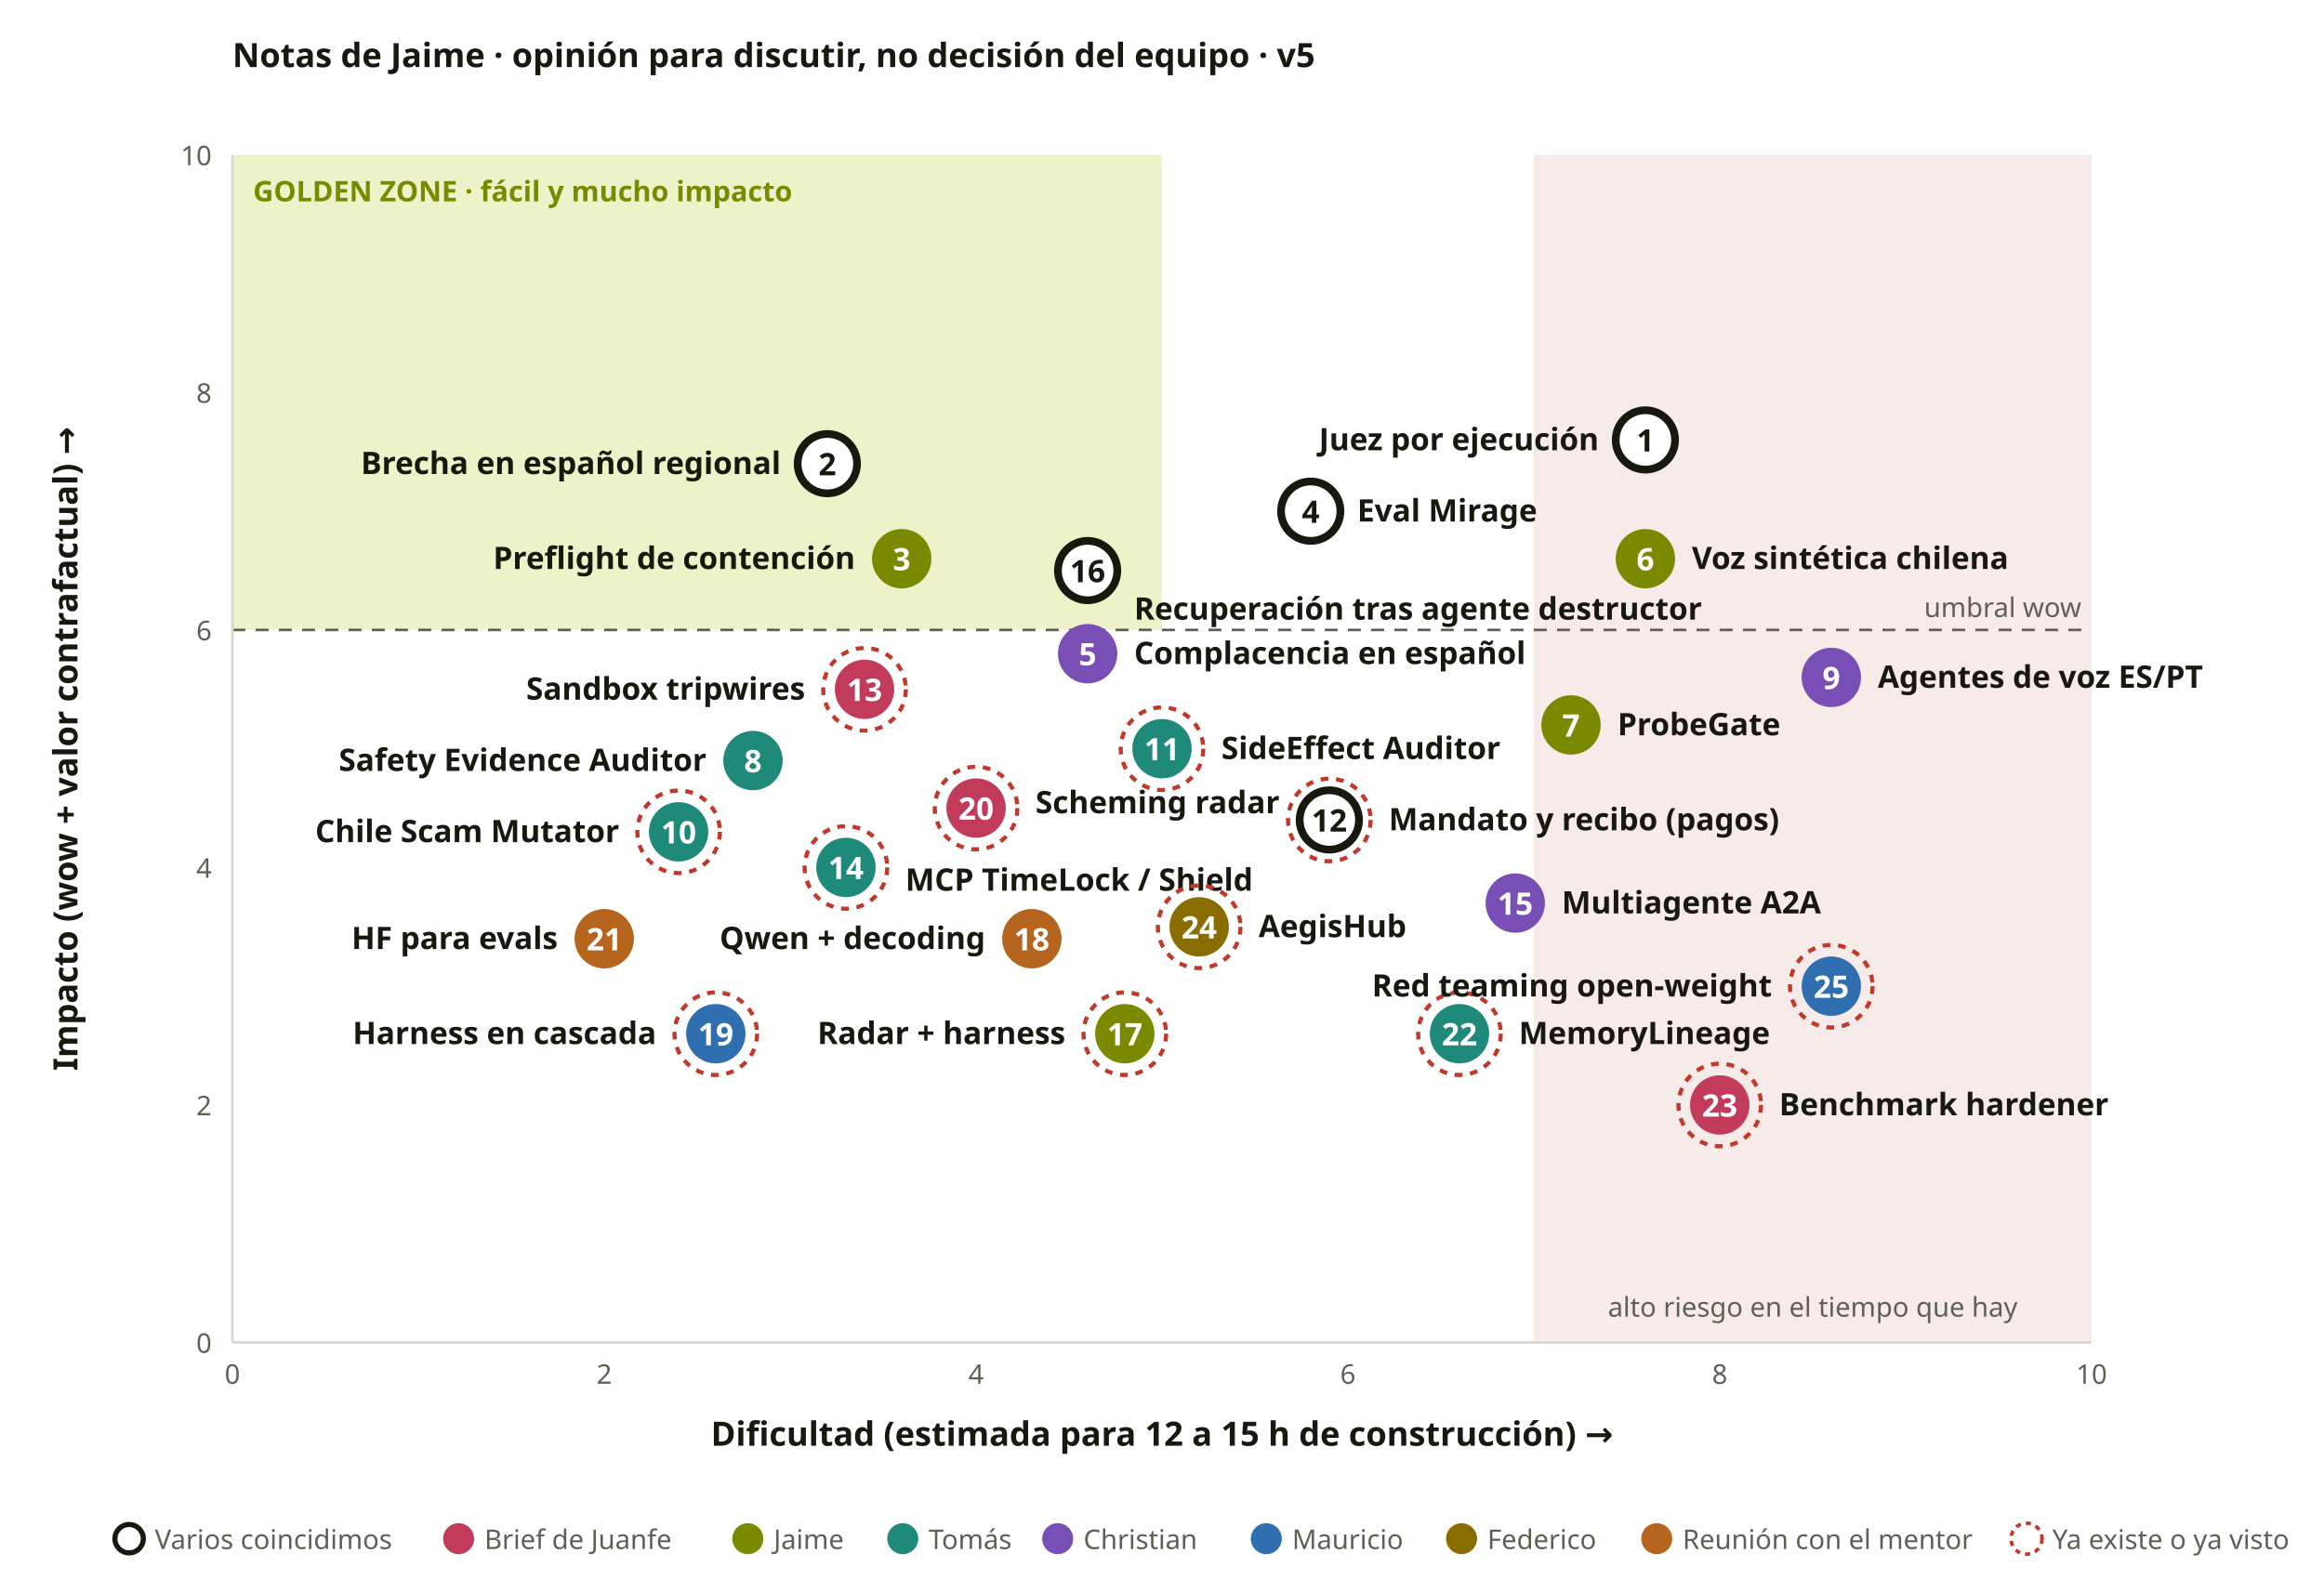
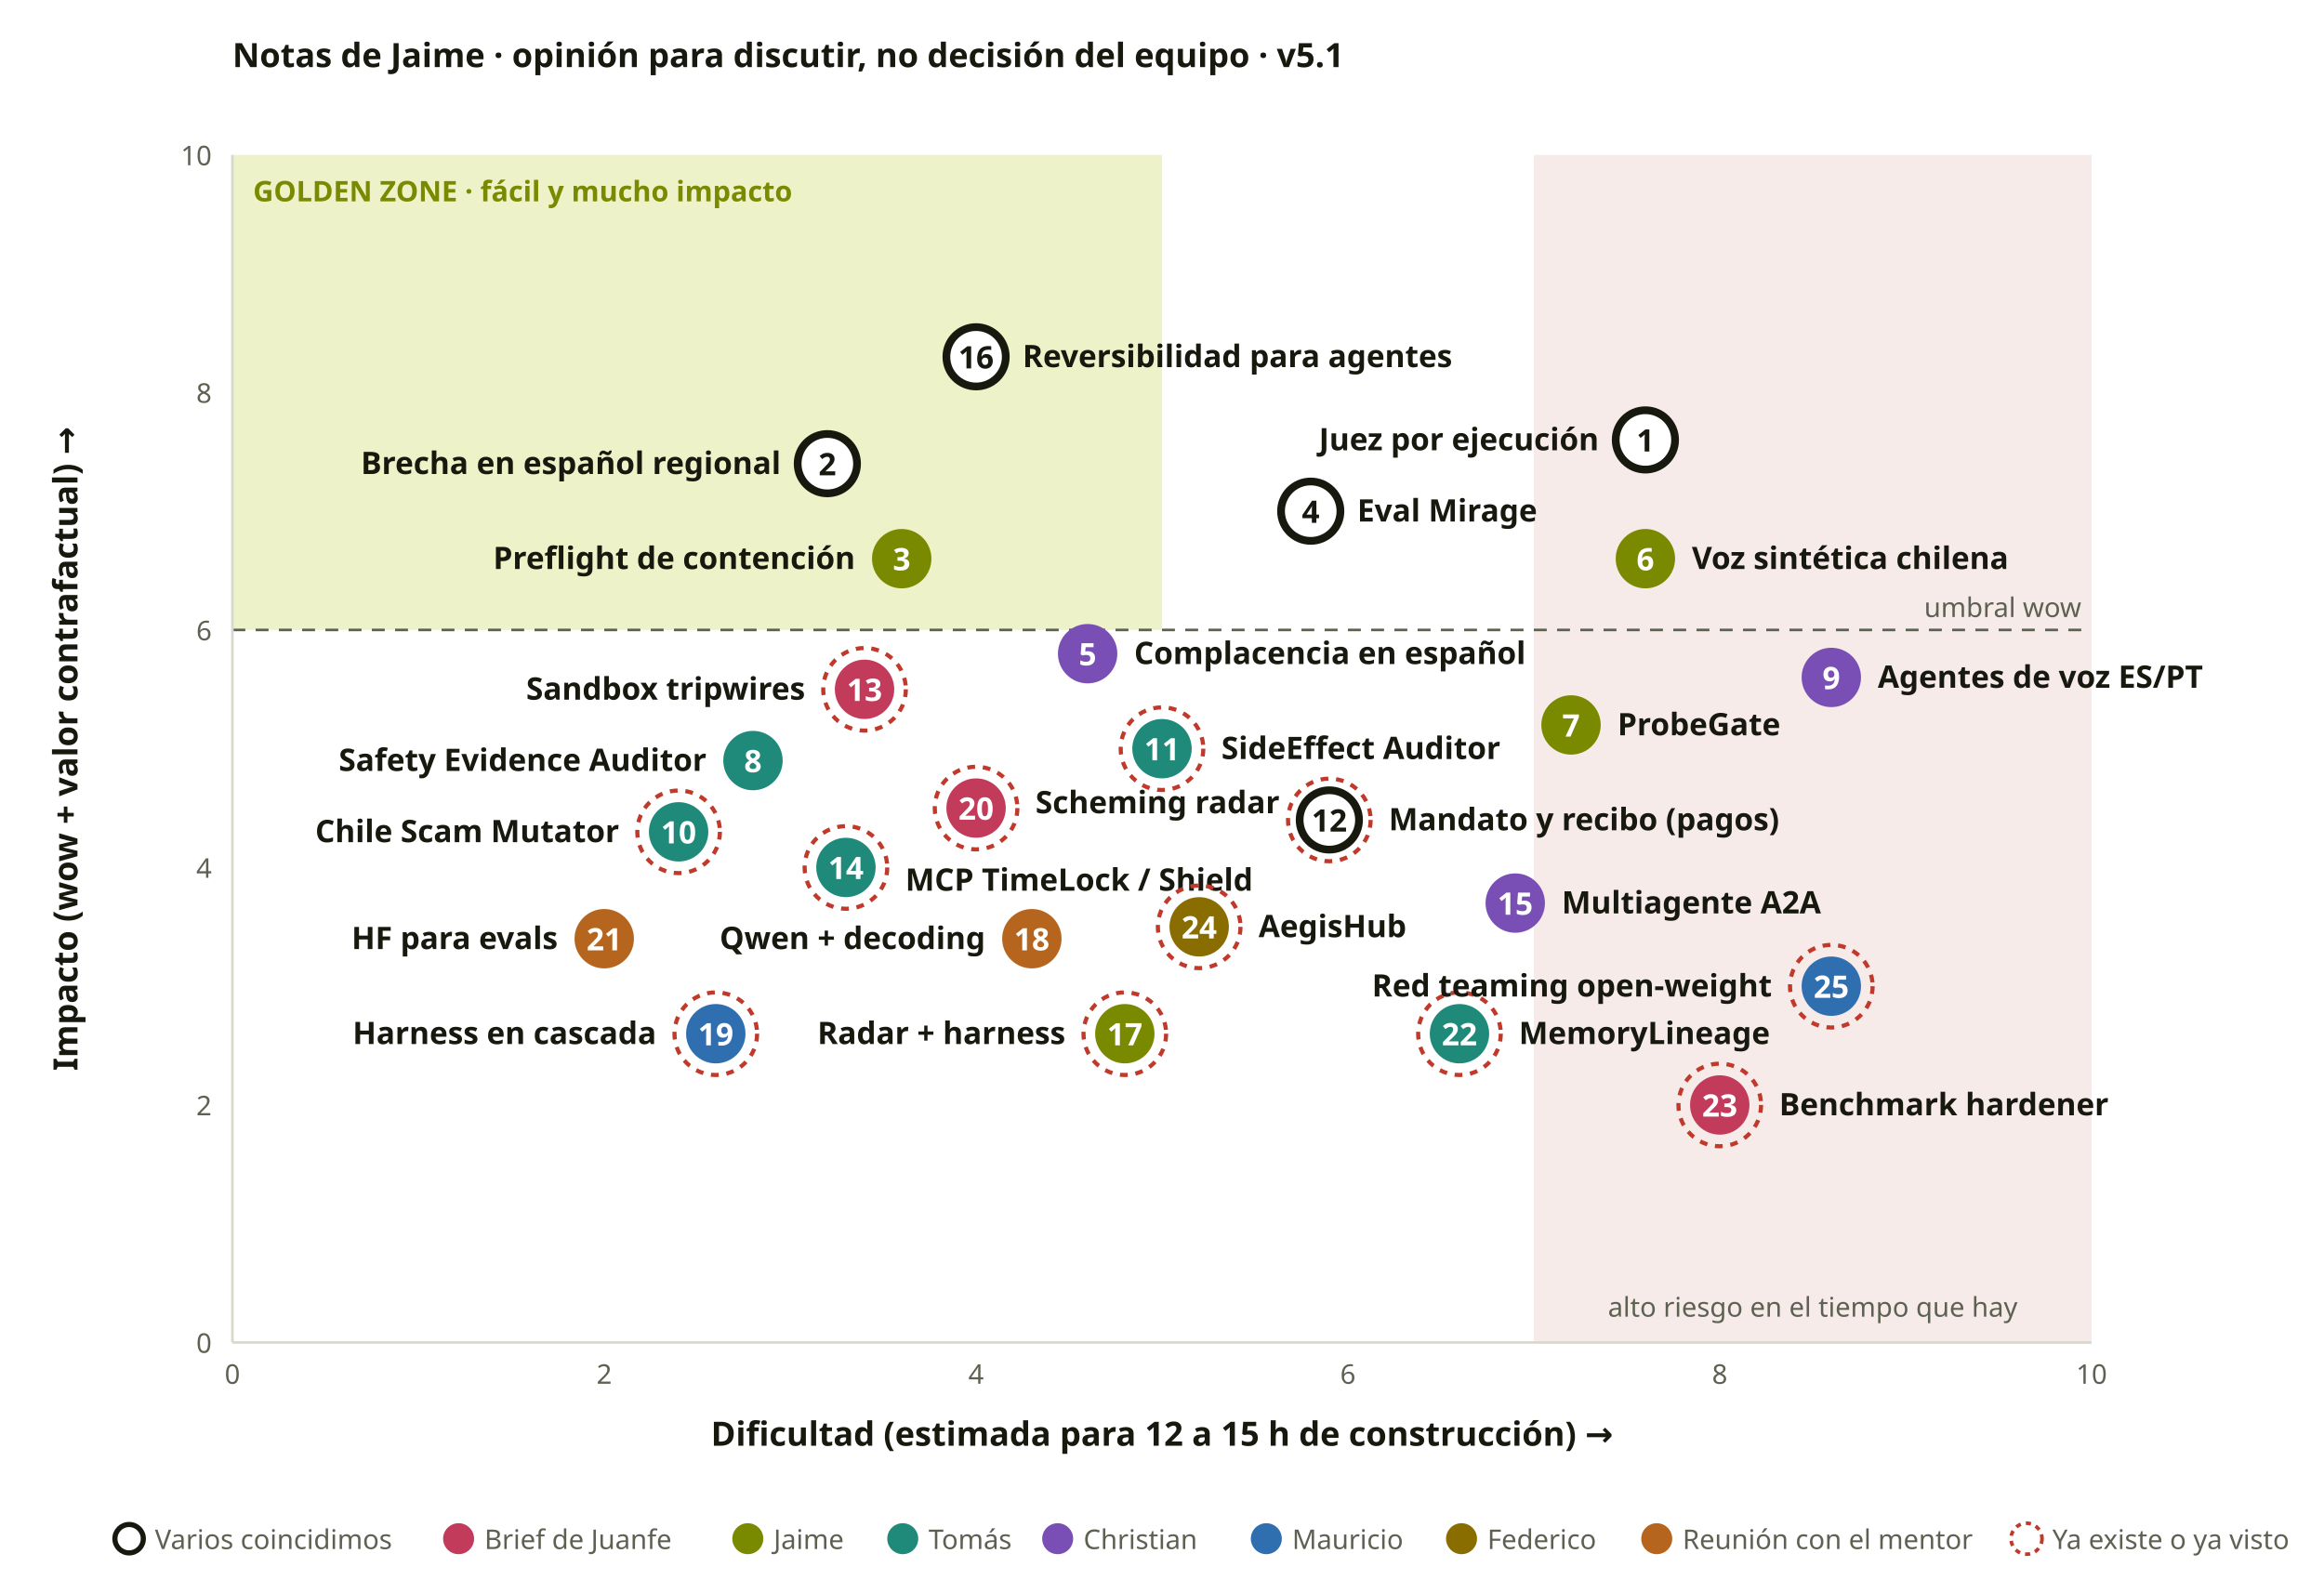
<svg xmlns="http://www.w3.org/2000/svg" width="900" height="612" viewBox="0 0 900 612" font-family="sans-serif">
  <rect width="900" height="612" fill="#ffffff" />
-   <text x="90" y="26" fill="#17190f" font-size="13" font-weight="700">Notas de Jaime · opinión para discutir, no decisión del equipo · v5</text>
+   <text x="90" y="26" fill="#17190f" font-size="13" font-weight="700">Notas de Jaime · opinión para discutir, no decisión del equipo · v5.1</text>
  <rect x="90" y="60" width="360" height="184" fill="#eef2c8" />
  <text x="98" y="78" fill="#7a8a00" font-size="11" font-weight="700">GOLDEN ZONE · fácil y mucho impacto</text>
  <rect x="594" y="60" width="216" height="460" fill="#f3e3e1" opacity=".7" />
  <text x="702.0" y="510" text-anchor="middle" fill="#5d6152" font-size="10.5">alto riesgo en el tiempo que hay</text>
  <line x1="90" y1="244" x2="810" y2="244" stroke="#5d6152" stroke-dasharray="5 4" />
  <text x="806" y="239" text-anchor="end" fill="#5d6152" font-size="10.5">umbral wow</text>
  <line x1="90" y1="520" x2="810" y2="520" stroke="#d6d9cb" />
  <line x1="90" y1="60" x2="90" y2="520" stroke="#d6d9cb" />
  <text x="90" y="536" text-anchor="middle" fill="#5d6152" font-size="10.5">0</text>
  <text x="82" y="524" text-anchor="end" fill="#5d6152" font-size="10.5">0</text>
  <text x="234" y="536" text-anchor="middle" fill="#5d6152" font-size="10.5">2</text>
  <text x="82" y="432" text-anchor="end" fill="#5d6152" font-size="10.5">2</text>
  <text x="378" y="536" text-anchor="middle" fill="#5d6152" font-size="10.5">4</text>
  <text x="82" y="340" text-anchor="end" fill="#5d6152" font-size="10.5">4</text>
  <text x="522" y="536" text-anchor="middle" fill="#5d6152" font-size="10.5">6</text>
  <text x="82" y="248" text-anchor="end" fill="#5d6152" font-size="10.5">6</text>
  <text x="666" y="536" text-anchor="middle" fill="#5d6152" font-size="10.5">8</text>
  <text x="82" y="156" text-anchor="end" fill="#5d6152" font-size="10.5">8</text>
  <text x="810" y="536" text-anchor="middle" fill="#5d6152" font-size="10.5">10</text>
  <text x="82" y="64" text-anchor="end" fill="#5d6152" font-size="10.5">10</text>
  <text x="450.0" y="560" text-anchor="middle" fill="#17190f" font-size="13" font-weight="700">Dificultad (estimada para 12 a 15 h de construcción) →</text>
  <text x="30" y="290.0" text-anchor="middle" fill="#17190f" font-size="13" font-weight="700" transform="rotate(-90 30 290.0)">Impacto (wow + valor contrafactual) →</text>
  <g font-size="12" font-weight="700">
    <circle cx="637.2" cy="170.4" r="11.5" fill="#ffffff" stroke="#17190f" stroke-width="3" />
    <text x="637.2" y="174.9" text-anchor="middle" fill="#17190f">1</text>
    <text x="619.2" y="174.4" text-anchor="end" fill="#17190f">Juez por ejecución</text>
    <circle cx="320.4" cy="179.6" r="11.5" fill="#ffffff" stroke="#17190f" stroke-width="3" />
    <text x="320.4" y="184.1" text-anchor="middle" fill="#17190f">2</text>
    <text x="302.4" y="183.6" text-anchor="end" fill="#17190f">Brecha en español regional</text>
    <circle cx="349.2" cy="216.4" r="11.5" fill="#7a8a00" />
    <text x="349.2" y="220.9" text-anchor="middle" fill="#ffffff">3</text>
    <text x="331.2" y="220.4" text-anchor="end" fill="#17190f">Preflight de contención</text>
    <circle cx="507.6" cy="198.0" r="11.5" fill="#ffffff" stroke="#17190f" stroke-width="3" />
    <text x="507.6" y="202.5" text-anchor="middle" fill="#17190f">4</text>
    <text x="525.6" y="202.0" fill="#17190f">Eval Mirage</text>
    <circle cx="421.2" cy="253.2" r="11.5" fill="#7a4fb5" />
    <text x="421.2" y="257.7" text-anchor="middle" fill="#ffffff">5</text>
    <text x="439.2" y="257.2" fill="#17190f">Complacencia en español</text>
    <circle cx="637.2" cy="216.4" r="11.5" fill="#7a8a00" />
    <text x="637.2" y="220.9" text-anchor="middle" fill="#ffffff">6</text>
    <text x="655.2" y="220.4" fill="#17190f">Voz sintética chilena</text>
    <circle cx="608.4" cy="280.8" r="11.5" fill="#7a8a00" />
    <text x="608.4" y="285.3" text-anchor="middle" fill="#ffffff">7</text>
    <text x="626.4" y="284.8" fill="#17190f">ProbeGate</text>
    <circle cx="291.6" cy="294.6" r="11.5" fill="#1f8a7a" />
    <text x="291.6" y="299.1" text-anchor="middle" fill="#ffffff">8</text>
    <text x="273.6" y="298.6" text-anchor="end" fill="#17190f">Safety Evidence Auditor</text>
    <circle cx="709.2" cy="262.4" r="11.5" fill="#7a4fb5" />
    <text x="709.2" y="266.9" text-anchor="middle" fill="#ffffff">9</text>
    <text x="727.2" y="266.4" fill="#17190f">Agentes de voz ES/PT</text>
    <circle cx="262.8" cy="322.2" r="16" fill="none" stroke="#c0392b" stroke-width="1.6" stroke-dasharray="3 3" />
    <circle cx="262.8" cy="322.2" r="11.5" fill="#1f8a7a" />
    <text x="262.8" y="326.7" text-anchor="middle" fill="#ffffff">10</text>
    <text x="239.8" y="326.2" text-anchor="end" fill="#17190f">Chile Scam Mutator</text>
    <circle cx="450.0" cy="290.0" r="16" fill="none" stroke="#c0392b" stroke-width="1.6" stroke-dasharray="3 3" />
    <circle cx="450.0" cy="290.0" r="11.5" fill="#1f8a7a" />
    <text x="450.0" y="294.5" text-anchor="middle" fill="#ffffff">11</text>
    <text x="473.0" y="294.0" fill="#17190f">SideEffect Auditor</text>
    <circle cx="514.8" cy="317.6" r="16" fill="none" stroke="#c0392b" stroke-width="1.6" stroke-dasharray="3 3" />
    <circle cx="514.8" cy="317.6" r="11.5" fill="#ffffff" stroke="#17190f" stroke-width="3" />
    <text x="514.8" y="322.1" text-anchor="middle" fill="#17190f">12</text>
    <text x="537.8" y="321.6" fill="#17190f">Mandato y recibo (pagos)</text>
    <circle cx="334.8" cy="267.0" r="16" fill="none" stroke="#c0392b" stroke-width="1.6" stroke-dasharray="3 3" />
    <circle cx="334.8" cy="267.0" r="11.5" fill="#c23b5a" />
    <text x="334.8" y="271.5" text-anchor="middle" fill="#ffffff">13</text>
    <text x="311.8" y="271.0" text-anchor="end" fill="#17190f">Sandbox tripwires</text>
    <circle cx="327.6" cy="336.0" r="16" fill="none" stroke="#c0392b" stroke-width="1.6" stroke-dasharray="3 3" />
    <circle cx="327.6" cy="336.0" r="11.5" fill="#1f8a7a" />
    <text x="327.6" y="340.5" text-anchor="middle" fill="#ffffff">14</text>
    <text x="350.6" y="345.0" fill="#17190f">MCP TimeLock / Shield</text>
    <circle cx="586.8" cy="349.8" r="11.5" fill="#7a4fb5" />
    <text x="586.8" y="354.3" text-anchor="middle" fill="#ffffff">15</text>
    <text x="604.8" y="353.8" fill="#17190f">Multiagente A2A</text>
-     <circle cx="421.2" cy="221.0" r="11.5" fill="#ffffff" stroke="#17190f" stroke-width="3" />
-     <text x="421.2" y="225.5" text-anchor="middle" fill="#17190f">16</text>
-     <text x="439.2" y="240.0" fill="#17190f">Recuperación tras agente destructor</text>
+     <circle cx="378.0" cy="138.2" r="11.5" fill="#ffffff" stroke="#17190f" stroke-width="3" />
+     <text x="378.0" y="142.7" text-anchor="middle" fill="#17190f">16</text>
+     <text x="396.0" y="142.2" fill="#17190f">Reversibilidad para agentes</text>
    <circle cx="435.6" cy="400.4" r="16" fill="none" stroke="#c0392b" stroke-width="1.6" stroke-dasharray="3 3" />
    <circle cx="435.6" cy="400.4" r="11.5" fill="#7a8a00" />
    <text x="435.6" y="404.9" text-anchor="middle" fill="#ffffff">17</text>
    <text x="412.6" y="404.4" text-anchor="end" fill="#17190f">Radar + harness</text>
    <circle cx="399.6" cy="363.6" r="11.5" fill="#b5651d" />
    <text x="399.6" y="368.1" text-anchor="middle" fill="#ffffff">18</text>
    <text x="381.6" y="367.6" text-anchor="end" fill="#17190f">Qwen + decoding</text>
    <circle cx="277.2" cy="400.4" r="16" fill="none" stroke="#c0392b" stroke-width="1.6" stroke-dasharray="3 3" />
    <circle cx="277.2" cy="400.4" r="11.5" fill="#2f6fb0" />
    <text x="277.2" y="404.9" text-anchor="middle" fill="#ffffff">19</text>
    <text x="254.2" y="404.4" text-anchor="end" fill="#17190f">Harness en cascada</text>
    <circle cx="378.0" cy="313.0" r="16" fill="none" stroke="#c0392b" stroke-width="1.6" stroke-dasharray="3 3" />
    <circle cx="378.0" cy="313.0" r="11.5" fill="#c23b5a" />
    <text x="378.0" y="317.5" text-anchor="middle" fill="#ffffff">20</text>
    <text x="401.0" y="315.0" fill="#17190f">Scheming radar</text>
    <circle cx="234.0" cy="363.6" r="11.5" fill="#b5651d" />
    <text x="234.0" y="368.1" text-anchor="middle" fill="#ffffff">21</text>
    <text x="216.0" y="367.6" text-anchor="end" fill="#17190f">HF para evals</text>
    <circle cx="565.2" cy="400.4" r="16" fill="none" stroke="#c0392b" stroke-width="1.6" stroke-dasharray="3 3" />
    <circle cx="565.2" cy="400.4" r="11.5" fill="#1f8a7a" />
    <text x="565.2" y="404.9" text-anchor="middle" fill="#ffffff">22</text>
    <text x="588.2" y="404.4" fill="#17190f">MemoryLineage</text>
    <circle cx="666.0" cy="428.0" r="16" fill="none" stroke="#c0392b" stroke-width="1.6" stroke-dasharray="3 3" />
    <circle cx="666.0" cy="428.0" r="11.5" fill="#c23b5a" />
    <text x="666.0" y="432.5" text-anchor="middle" fill="#ffffff">23</text>
    <text x="689.0" y="432.0" fill="#17190f">Benchmark hardener</text>
    <circle cx="464.4" cy="359.0" r="16" fill="none" stroke="#c0392b" stroke-width="1.6" stroke-dasharray="3 3" />
    <circle cx="464.4" cy="359.0" r="11.5" fill="#8a6d00" />
    <text x="464.4" y="363.5" text-anchor="middle" fill="#ffffff">24</text>
    <text x="487.4" y="363.0" fill="#17190f">AegisHub</text>
    <circle cx="709.2" cy="382.0" r="16" fill="none" stroke="#c0392b" stroke-width="1.6" stroke-dasharray="3 3" />
    <circle cx="709.2" cy="382.0" r="11.5" fill="#2f6fb0" />
    <text x="709.2" y="386.5" text-anchor="middle" fill="#ffffff">25</text>
    <text x="686.2" y="386.0" text-anchor="end" fill="#17190f">Red teaming open-weight</text>
  </g>
  <circle cx="50" cy="596" r="5.5" fill="#ffffff" stroke="#17190f" stroke-width="2" />
  <text x="60" y="600" fill="#5d6152" font-size="10.5">Varios coincidimos</text>
  <circle cx="177.6" cy="596" r="6" fill="#c23b5a" />
  <text x="187.6" y="600" fill="#5d6152" font-size="10.5">Brief de Juanfe</text>
  <circle cx="289.6" cy="596" r="6" fill="#7a8a00" />
  <text x="299.6" y="600" fill="#5d6152" font-size="10.5">Jaime</text>
  <circle cx="349.6" cy="596" r="6" fill="#1f8a7a" />
  <text x="359.6" y="600" fill="#5d6152" font-size="10.5">Tomás</text>
  <circle cx="409.6" cy="596" r="6" fill="#7a4fb5" />
  <text x="419.6" y="600" fill="#5d6152" font-size="10.5">Christian</text>
  <circle cx="490.4" cy="596" r="6" fill="#2f6fb0" />
  <text x="500.4" y="600" fill="#5d6152" font-size="10.5">Mauricio</text>
  <circle cx="566.0" cy="596" r="6" fill="#8a6d00" />
  <text x="576.0" y="600" fill="#5d6152" font-size="10.5">Federico</text>
  <circle cx="641.6" cy="596" r="6" fill="#b5651d" />
  <text x="651.6" y="600" fill="#5d6152" font-size="10.5">Reunión con el mentor</text>
  <circle cx="784.8" cy="596" r="6" fill="none" stroke="#c0392b" stroke-width="1.4" stroke-dasharray="2 2" />
  <text x="794.8" y="600" fill="#5d6152" font-size="10.5">Ya existe o ya visto</text>
</svg>
